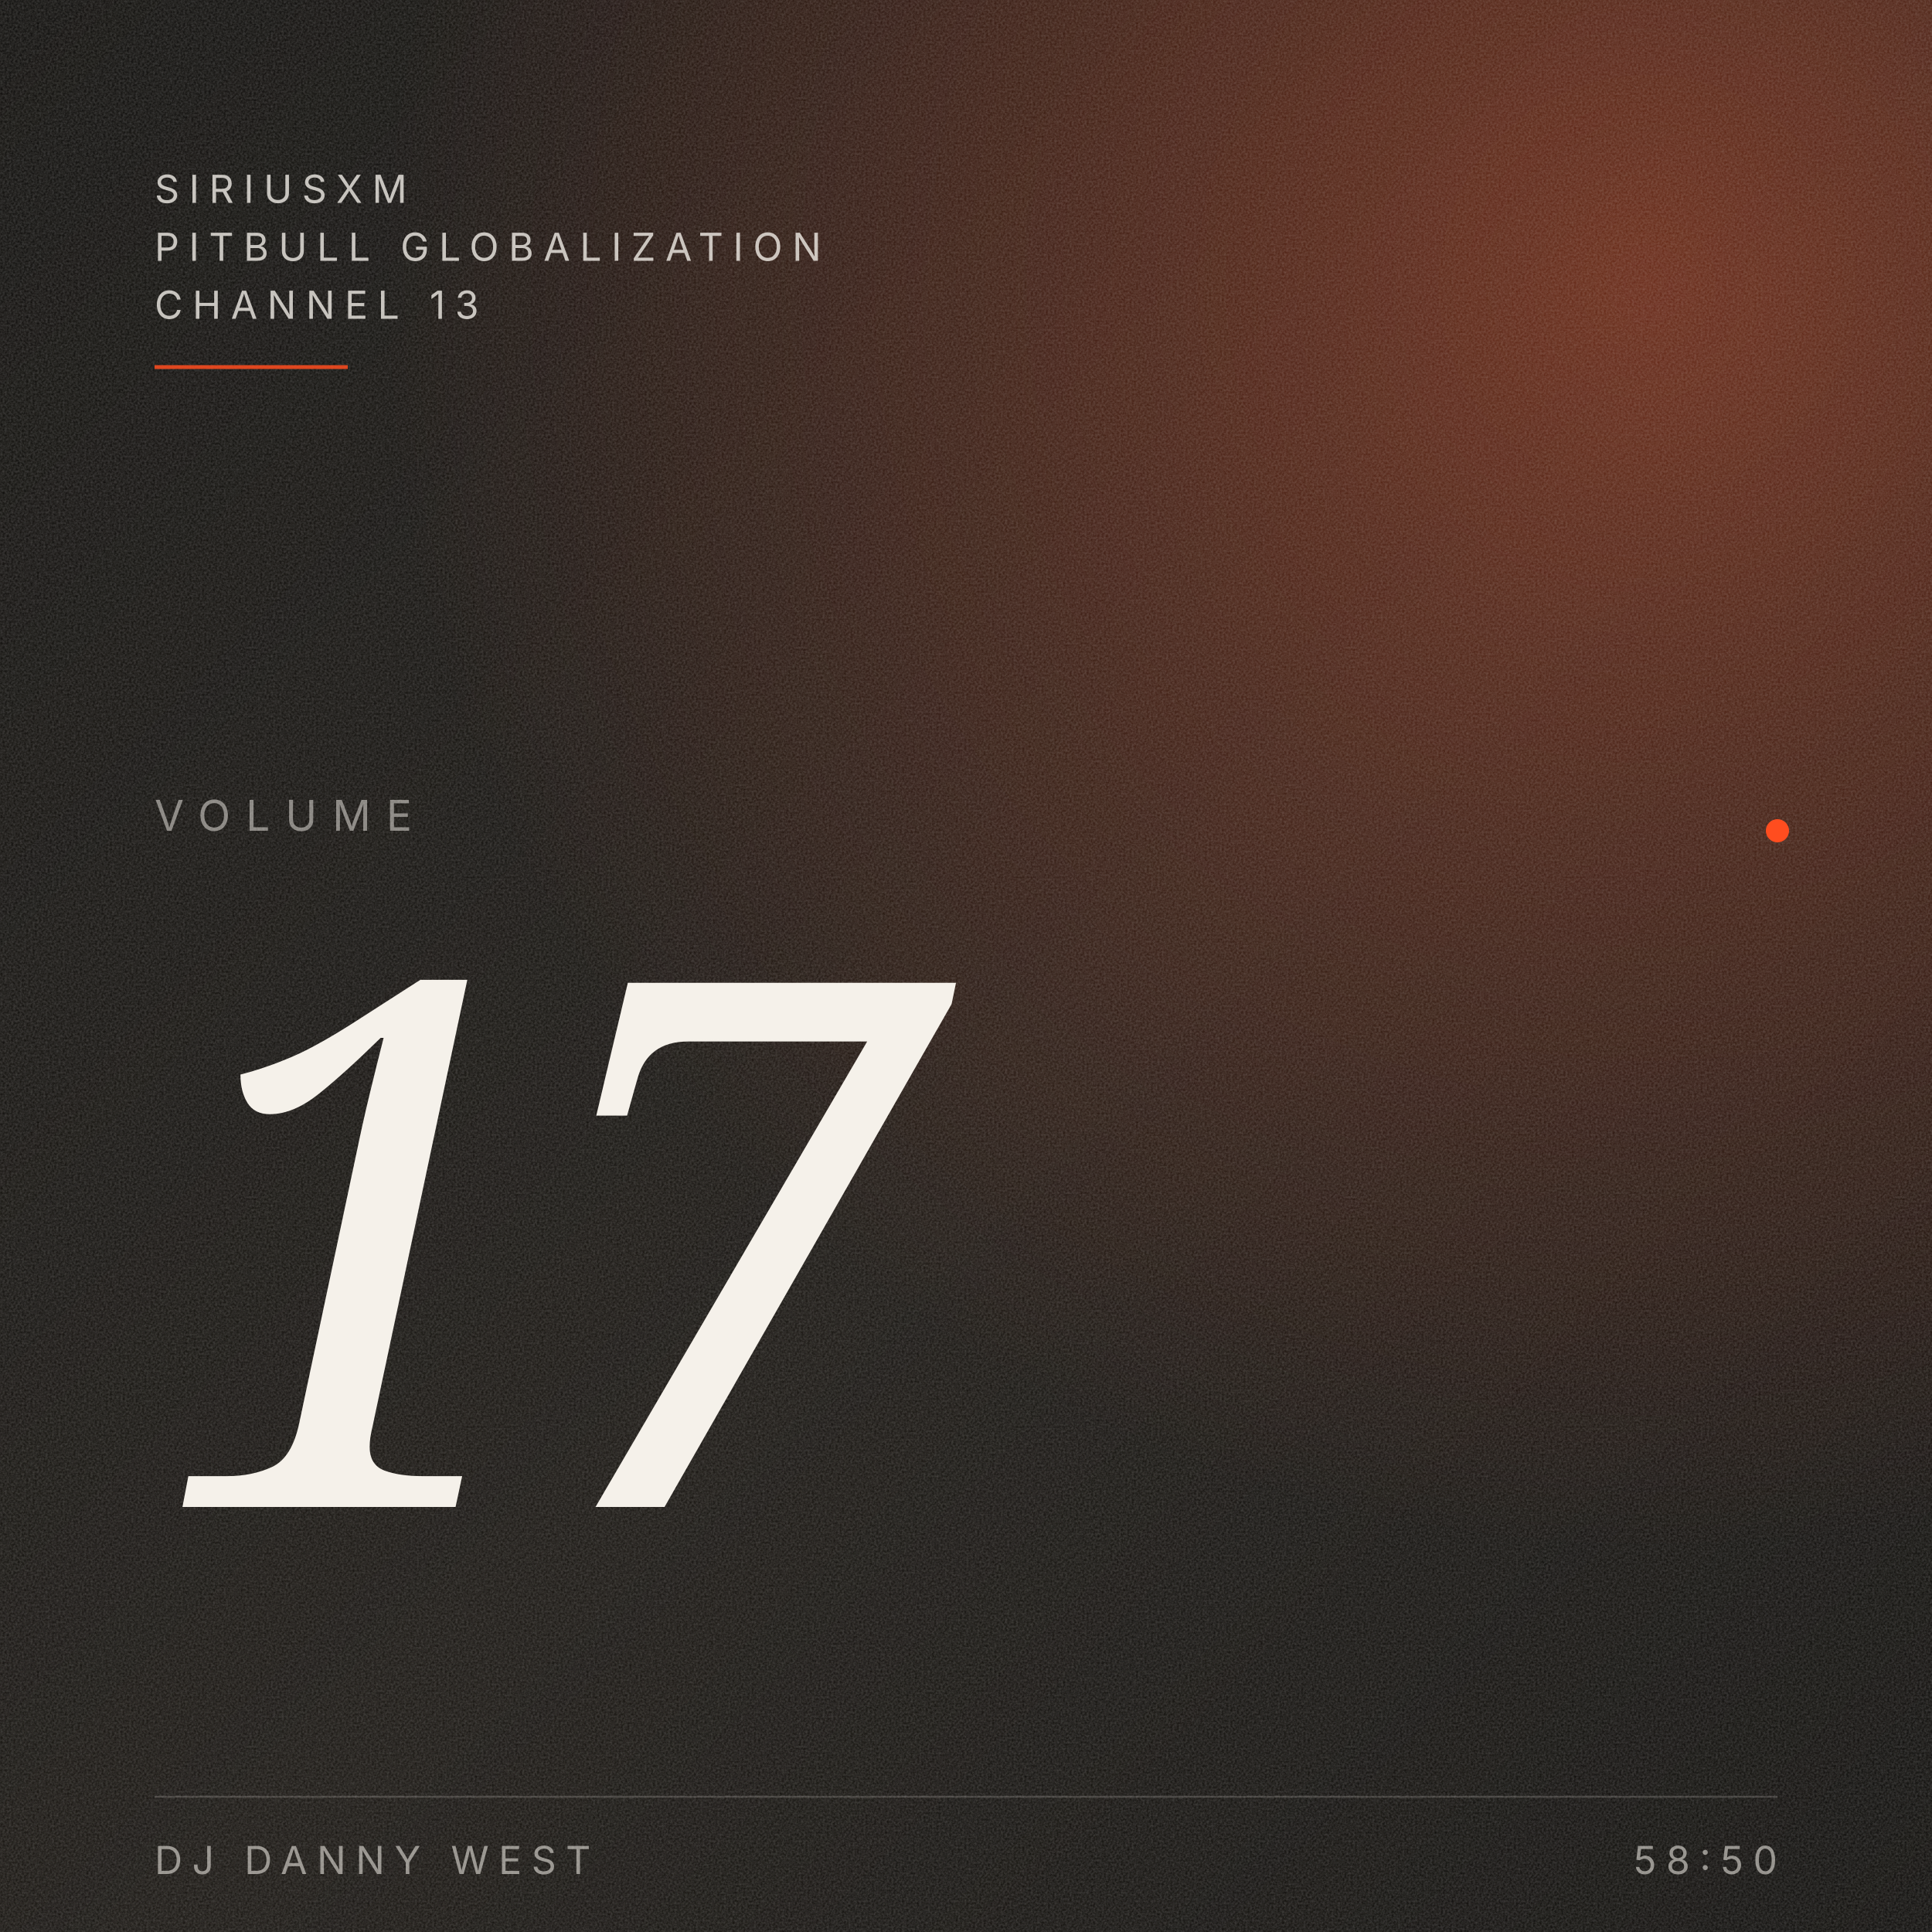
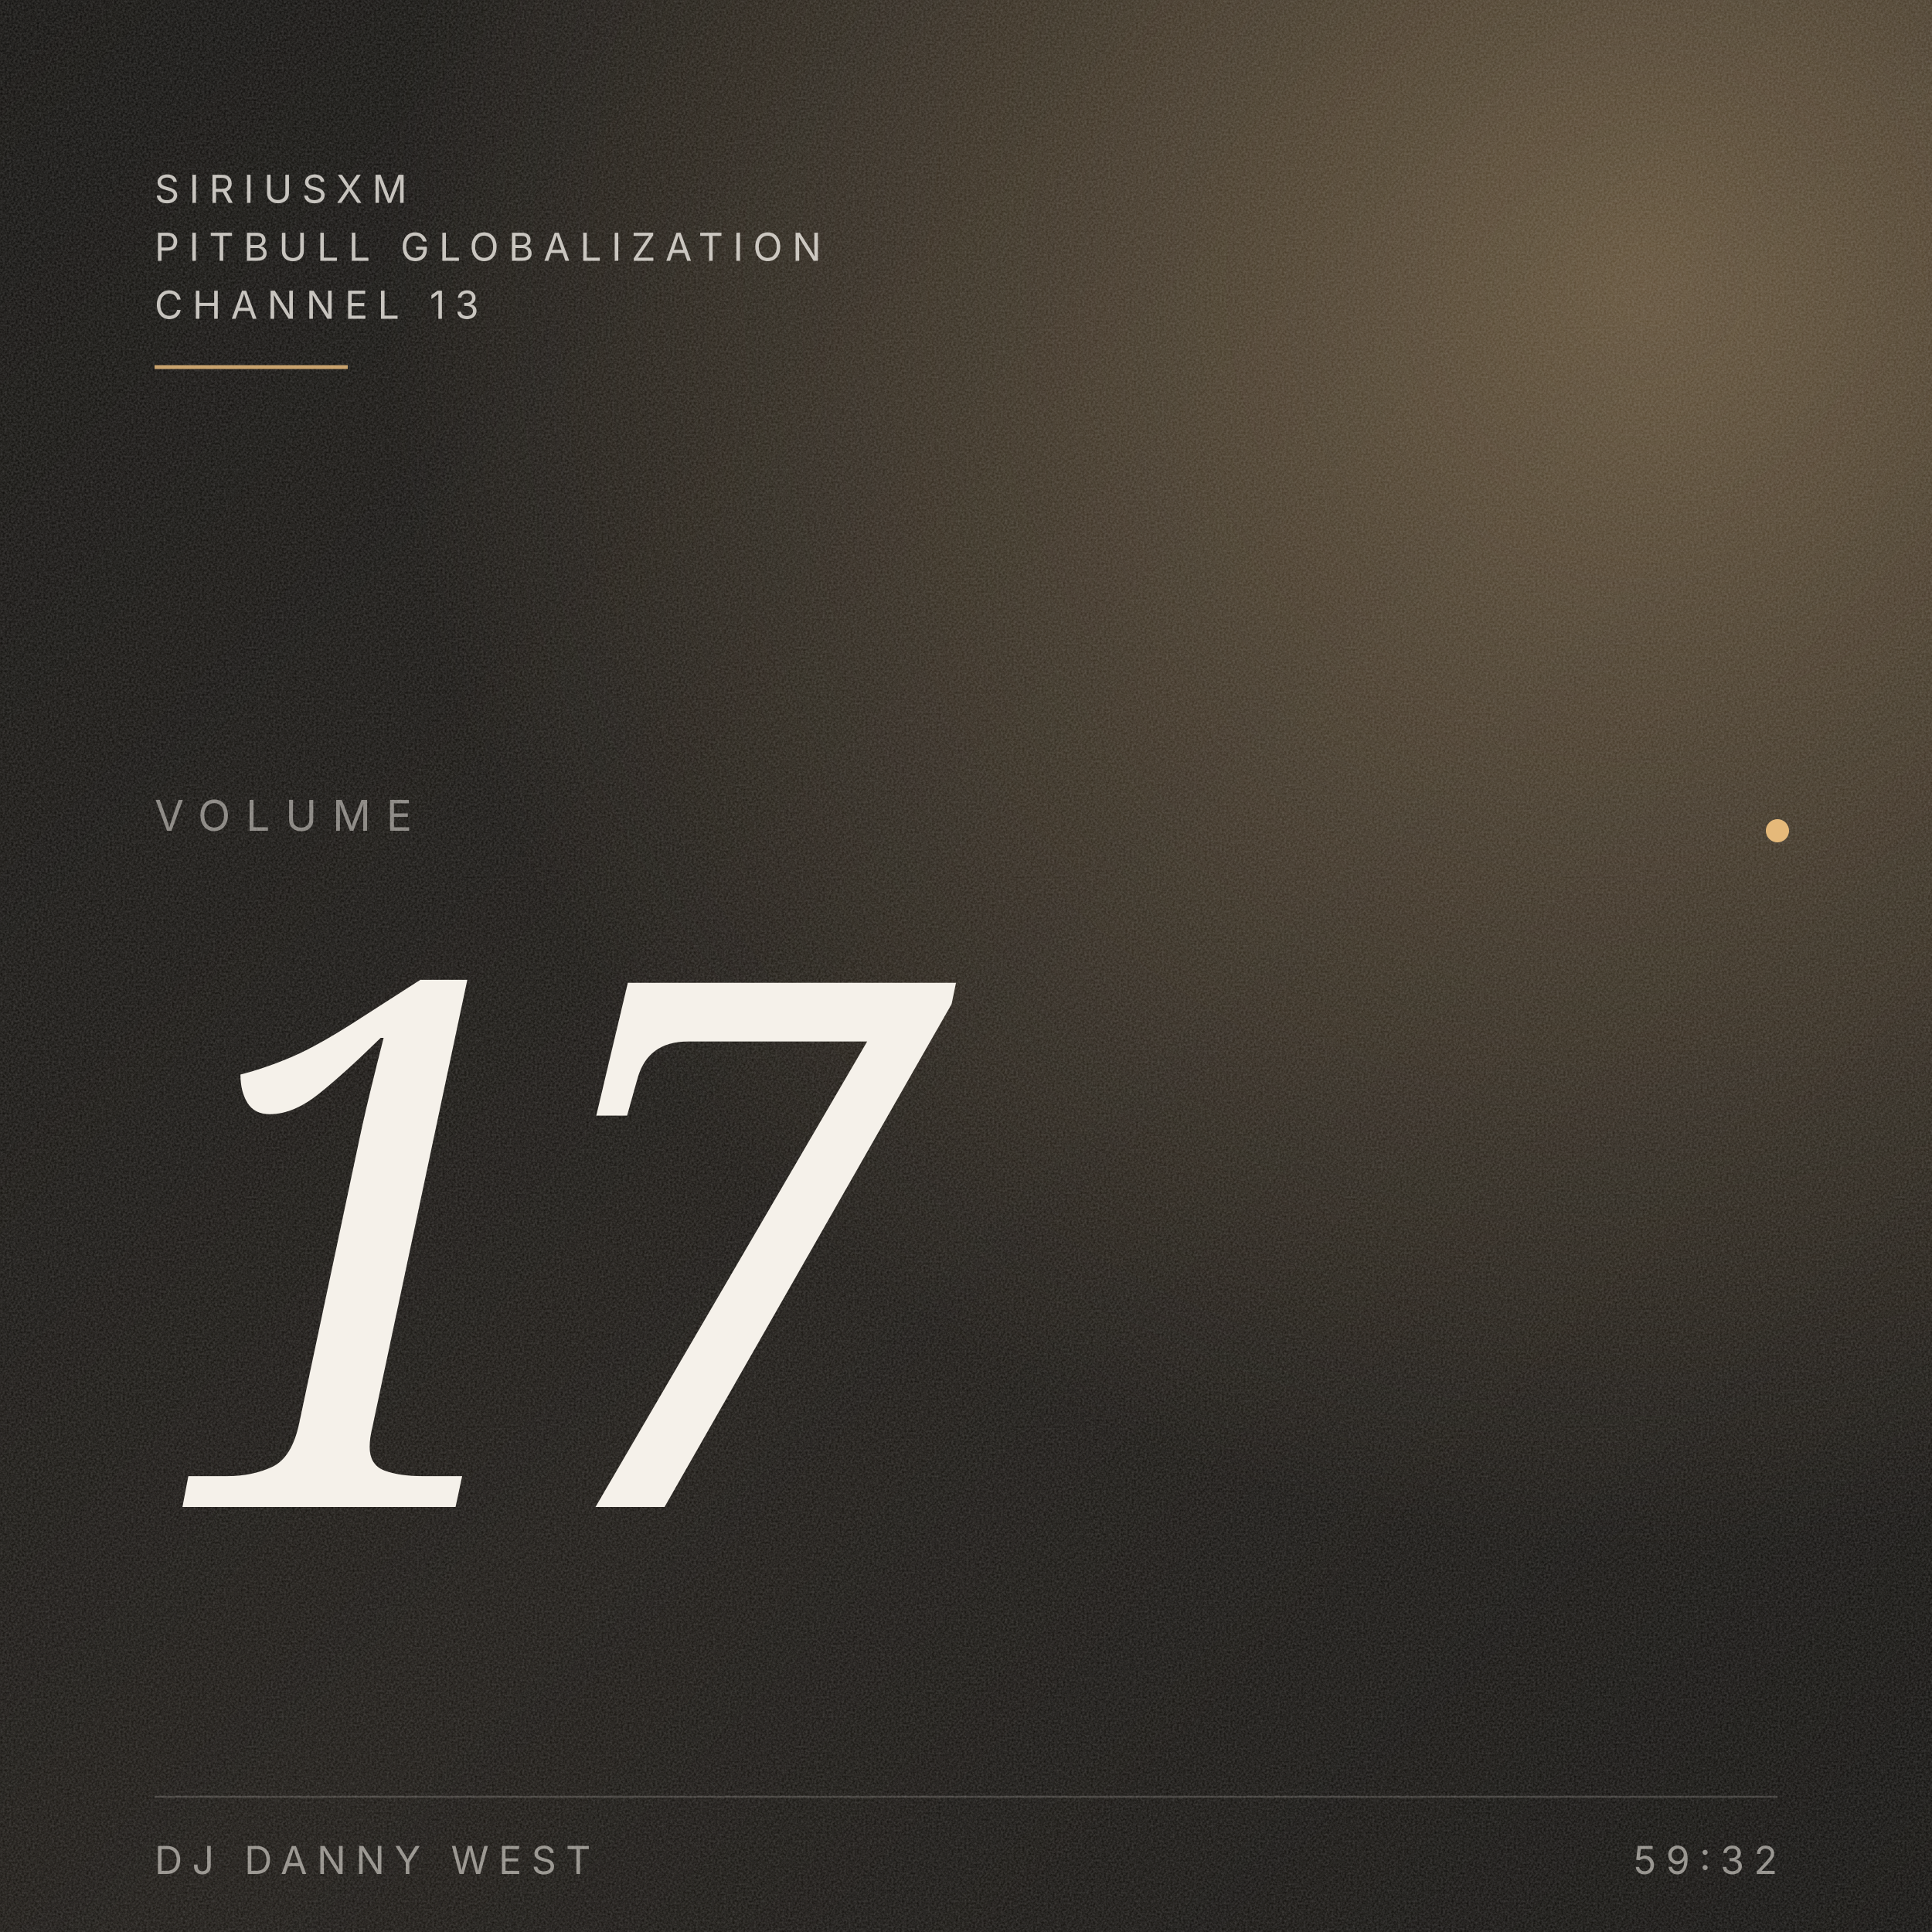
<svg xmlns="http://www.w3.org/2000/svg" viewBox="0 0 1000 1000" preserveAspectRatio="xMidYMid slice">
  <defs>
    <linearGradient id="bg" x1="0" y1="0" x2="1" y2="1">
      <stop offset="0" stop-color="#0A0907" />
      <stop offset="0.55" stop-color="#14110D" />
      <stop offset="1" stop-color="#0A0907" />
    </linearGradient>
    <radialGradient id="ember" cx="0.85" cy="0.15" r="0.65">
-       <stop offset="0" stop-color="#FF4D1F" stop-opacity="0.35" />
-       <stop offset="1" stop-color="#FF4D1F" stop-opacity="0" />
+       <stop offset="0" stop-color="#E5B97A" stop-opacity="0.35" />
+       <stop offset="1" stop-color="#E5B97A" stop-opacity="0" />
    </radialGradient>
    <filter id="grain" x="0" y="0" width="100%" height="100%">
      <feTurbulence type="fractalNoise" baseFrequency="0.9" numOctaves="3" stitchTiles="stitch" />
      <feColorMatrix values="0 0 0 0 0.96  0 0 0 0 0.94  0 0 0 0 0.92  0 0 0 0.5 0" />
    </filter>
  </defs>
  <rect width="1000" height="1000" fill="url(#bg)" />
  <rect width="1000" height="1000" fill="url(#ember)" />
  <rect width="1000" height="1000" filter="url(#grain)" opacity="0.45" />
  <g font-family="Inter, system-ui, sans-serif" fill="#F5F1EA">
    <text x="80" y="105" font-size="20" letter-spacing="5" fill-opacity="0.78">SIRIUSXM</text>
    <text x="80" y="135" font-size="20" letter-spacing="5" fill-opacity="0.78">PITBULL GLOBALIZATION</text>
    <text x="80" y="165" font-size="20" letter-spacing="5" fill-opacity="0.78">CHANNEL 13</text>
-     <line x1="80" y1="190" x2="180" y2="190" stroke="#FF4D1F" stroke-opacity="0.85" stroke-width="2" />
+     <line x1="80" y1="190" x2="180" y2="190" stroke="#E5B97A" stroke-opacity="0.85" stroke-width="2" />
  </g>
  <g font-family="Inter, system-ui, sans-serif" fill="#F5F1EA" fill-opacity="0.5">
    <text x="80" y="430" font-size="22" letter-spacing="8">VOLUME</text>
  </g>
  <g font-family="Fraunces, Georgia, serif" fill="#F5F1EA" style="font-variation-settings: 'opsz' 144;">
    <text x="80" y="780" font-size="380" font-style="italic" font-weight="300" letter-spacing="-18">17</text>
  </g>
-   <circle cx="920" cy="430" r="6" fill="#FF4D1F" />
+   <circle cx="920" cy="430" r="6" fill="#E5B97A" />
  <g font-family="Inter, system-ui, sans-serif" fill="#F5F1EA" fill-opacity="0.55">
    <line x1="80" y1="930" x2="920" y2="930" stroke="#F5F1EA" stroke-opacity="0.18" stroke-width="1" />
    <text x="80" y="970" font-size="20" letter-spacing="5">DJ DANNY WEST</text>
-     <text x="920" y="970" text-anchor="end" font-size="20" letter-spacing="5">58:50</text>
+     <text x="920" y="970" text-anchor="end" font-size="20" letter-spacing="5">59:32</text>
  </g>
</svg>
